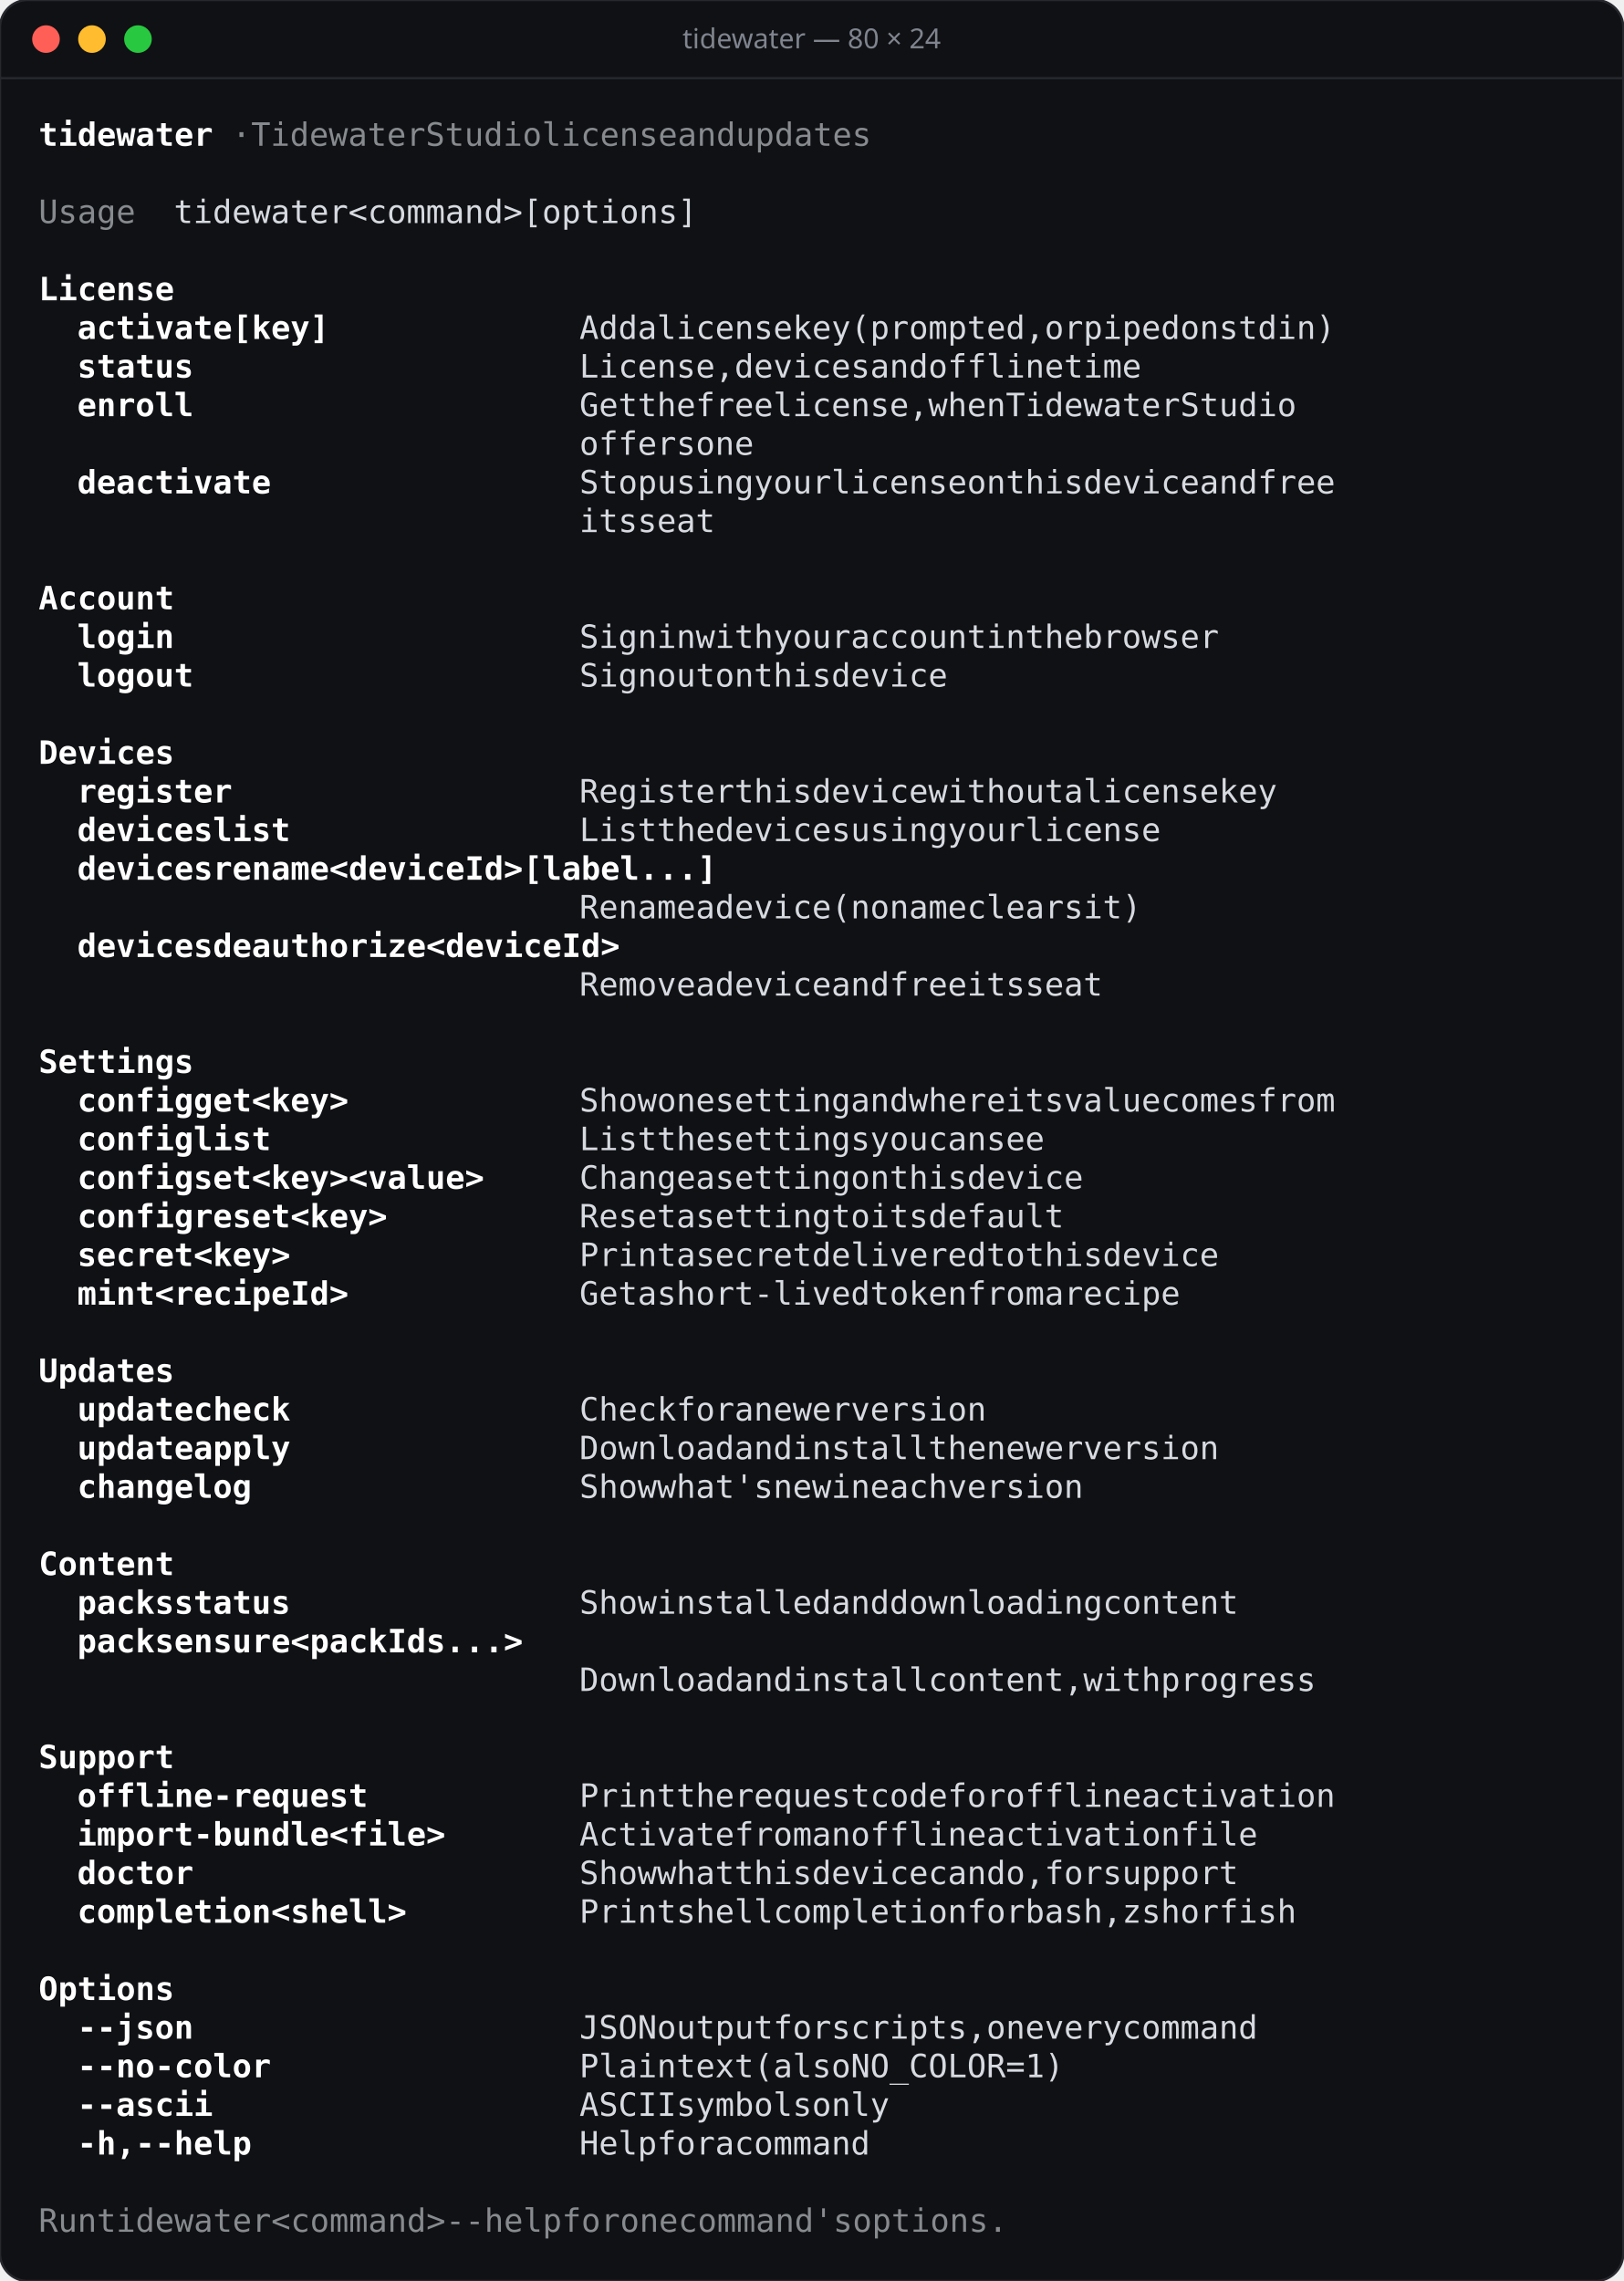
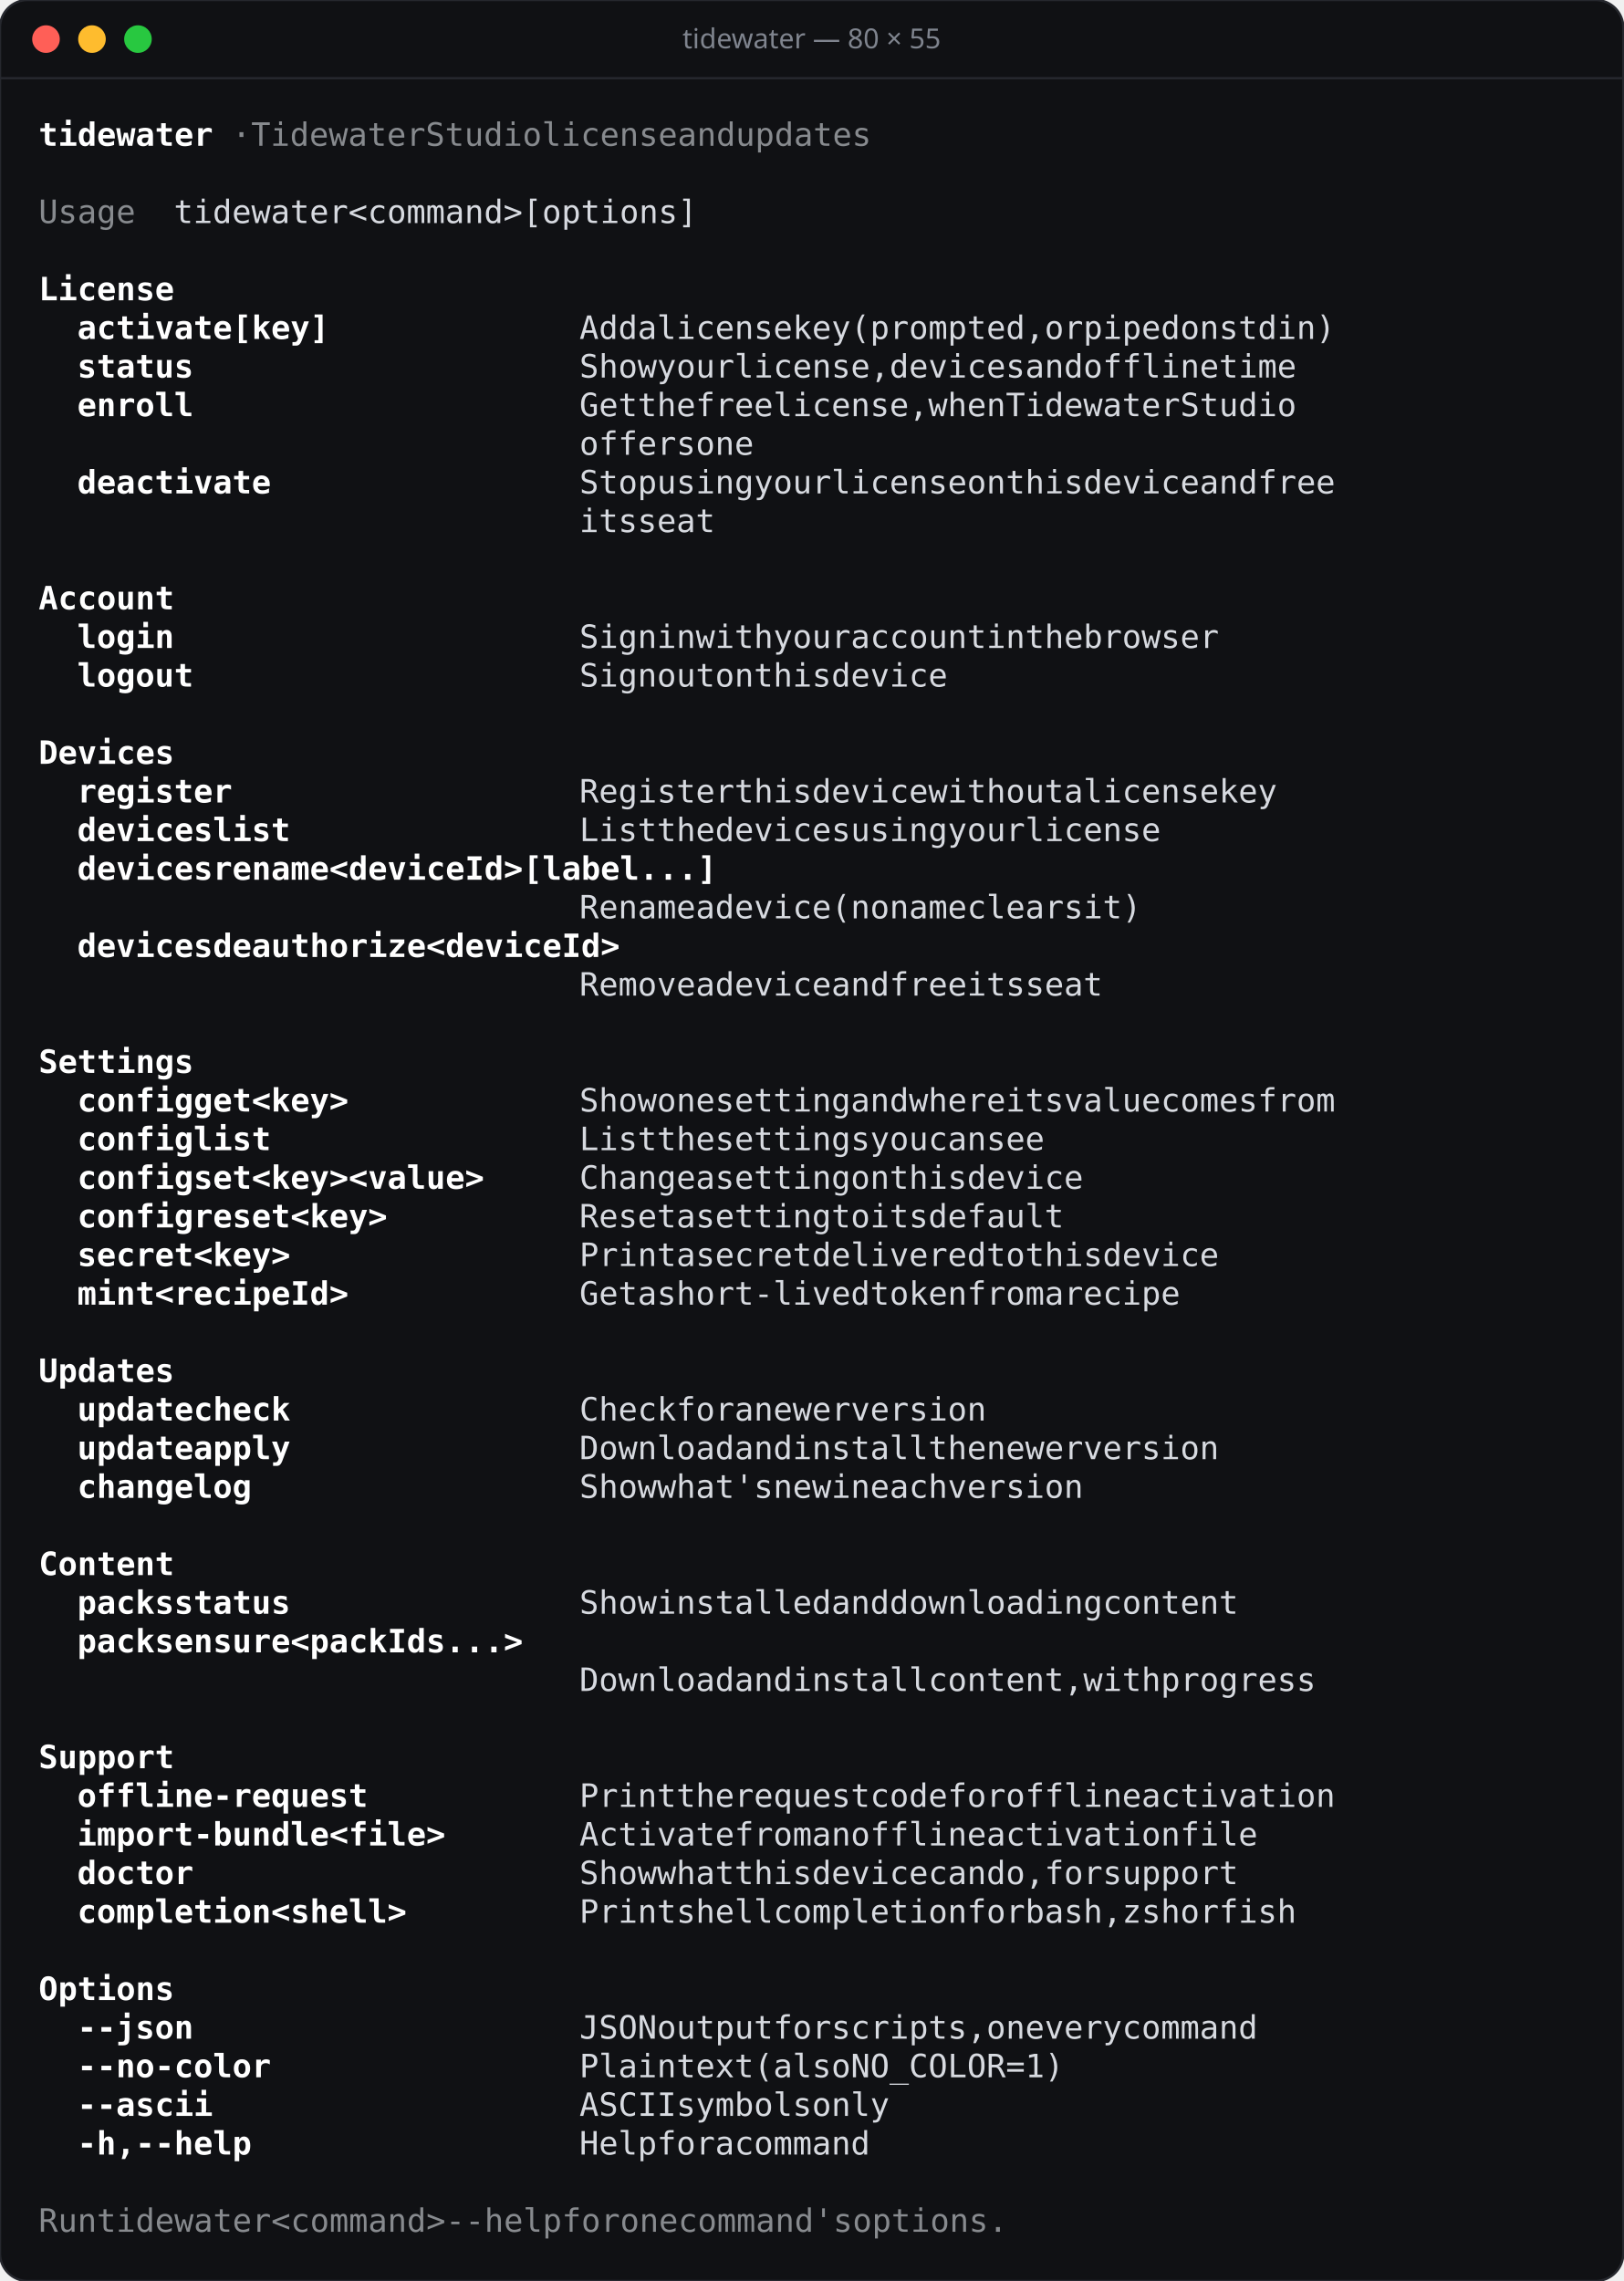
<svg xmlns="http://www.w3.org/2000/svg" width="706" height="992" viewBox="0 0 706 992">
  <rect width="706" height="992" rx="12" fill="#101114" stroke="#26282e" />
  <line x1="0" y1="34" x2="706" y2="34" stroke="#26282e" />
  <circle cx="20" cy="17" r="6" fill="#ff5f57" />
  <circle cx="40" cy="17" r="6" fill="#febc2e" />
  <circle cx="60" cy="17" r="6" fill="#28c840" />
-   <text x="353" y="21" text-anchor="middle" font-family="Rubik, system-ui, sans-serif" font-size="12" font-weight="500" fill="#7f848e">tidewater — 80 × 24</text>
+   <text x="353" y="21" text-anchor="middle" font-family="Rubik, system-ui, sans-serif" font-size="12" font-weight="500" fill="#7f848e">tidewater — 80 × 55</text>
  <g font-family="'JetBrains Mono', ui-monospace, monospace" font-size="14">
    <text x="16.8 25.2 33.6 42.0 50.4 58.8 67.2 75.6 84.0" y="63.4" fill="#ffffff" font-weight="600">tidewater</text>
    <text x="100.8 117.6 126.0 134.4 142.8 151.2 159.6 168.0 176.4 184.8 201.6 210.0 218.4 226.8 235.2 243.6 260.4 268.8 277.2 285.6 294.0 302.4 310.8 327.6 336.0 344.4 361.2 369.6 378.0 386.4 394.8 403.2 411.6" y="63.4" fill="#878a8e">·TidewaterStudiolicenseandupdates</text>
    <text x="16.8 25.2 33.6 42.0 50.4" y="97.0" fill="#878a8e">Usage</text>
    <text x="75.6 84.0 92.4 100.8 109.2 117.6 126.0 134.4 142.8 159.6 168.0 176.4 184.8 193.2 201.6 210.0 218.4 226.8 243.6 252.0 260.4 268.8 277.2 285.6 294.0 302.4 310.8" y="97.0" fill="#d7dae0">tidewater&lt;command&gt;[options]</text>
    <text x="16.8 25.2 33.6 42.0 50.4 58.8 67.2" y="130.6" fill="#ffffff" font-weight="600">License</text>
    <text x="33.6 42.0 50.4 58.8 67.2 75.6 84.0 92.4 109.2 117.6 126.0 134.4 142.8" y="147.4" fill="#ffffff" font-weight="600">activate[key]</text>
    <text x="252.0 260.4 268.8 285.6 302.4 310.8 319.2 327.6 336.0 344.4 352.8 369.6 378.0 386.4 403.2 411.6 420.0 428.4 436.8 445.2 453.6 462.0 470.4 478.8 495.6 504.0 520.8 529.2 537.6 546.0 554.4 571.2 579.6 596.4 604.8 613.2 621.6 630.0 638.4" y="147.4" fill="#d7dae0">Addalicensekey(prompted,orpipedonstdin)</text>
    <text x="33.6 42.0 50.4 58.8 67.2 75.6" y="164.2" fill="#ffffff" font-weight="600">status</text>
-     <text x="252.0 260.4 268.8 277.2 285.6 294.0 302.4 310.8 327.6 336.0 344.4 352.8 361.2 369.6 378.0 394.8 403.2 411.6 428.4 436.8 445.2 453.6 462.0 470.4 478.8 495.6 504.0 512.4 520.8" y="164.2" fill="#d7dae0">License,devicesandofflinetime</text>
+     <text x="252.0 260.4 268.8 277.2 294.0 302.4 310.8 319.2 336.0 344.4 352.8 361.2 369.6 378.0 386.4 394.8 411.6 420.0 428.4 436.8 445.2 453.6 462.0 478.8 487.2 495.6 512.4 520.8 529.2 537.6 546.0 554.4 562.8 579.6 588.0 596.4 604.8" y="164.2" fill="#d7dae0">Showyourlicense,devicesandofflinetime</text>
    <text x="33.6 42.0 50.4 58.8 67.2 75.6" y="181.0" fill="#ffffff" font-weight="600">enroll</text>
    <text x="252.0 260.4 268.8 285.6 294.0 302.4 319.2 327.6 336.0 344.4 361.2 369.6 378.0 386.4 394.8 403.2 411.6 420.0 436.8 445.2 453.6 462.0 478.8 487.2 495.6 504.0 512.4 520.8 529.2 537.6 546.0 562.8 571.2 579.6 588.0 596.4 604.8" y="181.0" fill="#d7dae0">Getthefreelicense,whenTidewaterStudio</text>
    <text x="252.0 260.4 268.8 277.2 285.6 294.0 310.8 319.2 327.6" y="197.8" fill="#d7dae0">offersone</text>
    <text x="33.6 42.0 50.4 58.8 67.2 75.6 84.0 92.4 100.8 109.2" y="214.6" fill="#ffffff" font-weight="600">deactivate</text>
    <text x="252.0 260.4 268.8 277.2 294.0 302.4 310.8 319.2 327.6 344.4 352.8 361.2 369.6 386.4 394.8 403.2 411.6 420.0 428.4 436.8 453.6 462.0 478.8 487.2 495.6 504.0 520.8 529.2 537.6 546.0 554.4 562.8 579.6 588.0 596.4 613.2 621.6 630.0 638.4" y="214.6" fill="#d7dae0">Stopusingyourlicenseonthisdeviceandfree</text>
    <text x="252.0 260.4 268.8 285.6 294.0 302.4 310.8" y="231.4" fill="#d7dae0">itsseat</text>
    <text x="16.8 25.2 33.6 42.0 50.4 58.8 67.2" y="265.0" fill="#ffffff" font-weight="600">Account</text>
    <text x="33.6 42.0 50.4 58.8 67.2" y="281.8" fill="#ffffff" font-weight="600">login</text>
    <text x="252.0 260.4 268.8 277.2 294.0 302.4 319.2 327.6 336.0 344.4 361.2 369.6 378.0 386.4 403.2 411.6 420.0 428.4 436.8 445.2 453.6 470.4 478.8 495.6 504.0 512.4 529.2 537.6 546.0 554.4 562.8 571.2 579.6" y="281.8" fill="#d7dae0">Signinwithyouraccountinthebrowser</text>
    <text x="33.6 42.0 50.4 58.8 67.2 75.6" y="298.6" fill="#ffffff" font-weight="600">logout</text>
    <text x="252.0 260.4 268.8 277.2 294.0 302.4 310.8 327.6 336.0 352.8 361.2 369.6 378.0 394.8 403.2 411.6 420.0 428.4 436.8" y="298.6" fill="#d7dae0">Signoutonthisdevice</text>
    <text x="16.8 25.2 33.6 42.0 50.4 58.8 67.2" y="332.2" fill="#ffffff" font-weight="600">Devices</text>
    <text x="33.6 42.0 50.4 58.8 67.2 75.6 84.0 92.4" y="349.0" fill="#ffffff" font-weight="600">register</text>
    <text x="252.0 260.4 268.8 277.2 285.6 294.0 302.4 310.8 327.6 336.0 344.4 352.8 369.6 378.0 386.4 394.8 403.2 411.6 428.4 436.8 445.2 453.6 462.0 470.4 478.8 495.6 512.4 520.8 529.2 537.6 546.0 554.4 562.8 579.6 588.0 596.4" y="349.0" fill="#d7dae0">Registerthisdevicewithoutalicensekey</text>
    <text x="33.6 42.0 50.4 58.8 67.2 75.6 84.0 100.8 109.2 117.6 126.0" y="365.8" fill="#ffffff" font-weight="600">deviceslist</text>
    <text x="252.0 260.4 268.8 277.2 294.0 302.4 310.8 327.6 336.0 344.4 352.8 361.2 369.6 378.0 394.8 403.2 411.6 420.0 428.4 445.2 453.6 462.0 470.4 487.2 495.6 504.0 512.4 520.8 529.2 537.6" y="365.8" fill="#d7dae0">Listthedevicesusingyourlicense</text>
    <text x="33.6 42.0 50.4 58.8 67.2 75.6 84.0 100.8 109.2 117.6 126.0 134.4 142.8 159.6 168.0 176.4 184.8 193.2 201.6 210.0 218.4 226.8 235.2 252.0 260.4 268.8 277.2 285.6 294.0 302.4 310.8 319.2 327.6" y="382.6" fill="#ffffff" font-weight="600">devicesrename&lt;deviceId&gt;[label...]</text>
    <text x="252.0 260.4 268.8 277.2 285.6 294.0 310.8 327.6 336.0 344.4 352.8 361.2 369.6 386.4 394.8 403.2 420.0 428.4 436.8 445.2 462.0 470.4 478.8 487.2 495.6 504.0 520.8 529.2 537.6" y="399.4" fill="#d7dae0">Renameadevice(nonameclearsit)</text>
    <text x="33.6 42.0 50.4 58.8 67.2 75.6 84.0 100.8 109.2 117.6 126.0 134.4 142.8 151.2 159.6 168.0 176.4 184.8 201.6 210.0 218.4 226.8 235.2 243.6 252.0 260.4 268.8 277.2" y="416.2" fill="#ffffff" font-weight="600">devicesdeauthorize&lt;deviceId&gt;</text>
    <text x="252.0 260.4 268.8 277.2 285.6 294.0 310.8 327.6 336.0 344.4 352.8 361.2 369.6 386.4 394.8 403.2 420.0 428.4 436.8 445.2 462.0 470.4 478.8 495.6 504.0 512.4 520.8" y="433.0" fill="#d7dae0">Removeadeviceandfreeitsseat</text>
    <text x="16.8 25.2 33.6 42.0 50.4 58.8 67.2 75.6" y="466.6" fill="#ffffff" font-weight="600">Settings</text>
    <text x="33.6 42.0 50.4 58.8 67.2 75.6 92.4 100.8 109.2 126.0 134.4 142.8 151.2 159.6" y="483.4" fill="#ffffff" font-weight="600">configget&lt;key&gt;</text>
    <text x="252.0 260.4 268.8 277.2 294.0 302.4 310.8 327.6 336.0 344.4 352.8 361.2 369.6 378.0 394.8 403.2 411.6 428.4 436.8 445.2 453.6 462.0 478.8 487.2 495.6 512.4 520.8 529.2 537.6 546.0 562.8 571.2 579.6 588.0 596.4 613.2 621.6 630.0 638.4" y="483.4" fill="#d7dae0">Showonesettingandwhereitsvaluecomesfrom</text>
    <text x="33.6 42.0 50.4 58.8 67.2 75.6 92.4 100.8 109.2 117.6" y="500.2" fill="#ffffff" font-weight="600">configlist</text>
    <text x="252.0 260.4 268.8 277.2 294.0 302.4 310.8 327.6 336.0 344.4 352.8 361.2 369.6 378.0 386.4 403.2 411.6 420.0 436.8 445.2 453.6 470.4 478.8 487.2" y="500.2" fill="#d7dae0">Listthesettingsyoucansee</text>
    <text x="33.6 42.0 50.4 58.8 67.2 75.6 92.4 100.8 109.2 126.0 134.4 142.8 151.2 159.6 176.4 184.8 193.2 201.6 210.0 218.4 226.8" y="517.0" fill="#ffffff" font-weight="600">configset&lt;key&gt;&lt;value&gt;</text>
    <text x="252.0 260.4 268.8 277.2 285.6 294.0 310.8 327.6 336.0 344.4 352.8 361.2 369.6 378.0 394.8 403.2 420.0 428.4 436.8 445.2 462.0 470.4 478.8 487.2 495.6 504.0" y="517.0" fill="#d7dae0">Changeasettingonthisdevice</text>
    <text x="33.6 42.0 50.4 58.8 67.2 75.6 92.4 100.8 109.2 117.6 126.0 142.8 151.2 159.6 168.0 176.4" y="533.8" fill="#ffffff" font-weight="600">configreset&lt;key&gt;</text>
    <text x="252.0 260.4 268.8 277.2 285.6 302.4 319.2 327.6 336.0 344.4 352.8 361.2 369.6 386.4 394.8 411.6 420.0 428.4 445.2 453.6 462.0 470.4 478.8 487.2 495.6" y="533.8" fill="#d7dae0">Resetasettingtoitsdefault</text>
    <text x="33.6 42.0 50.4 58.8 67.2 75.6 92.4 100.8 109.2 117.6 126.0" y="550.6" fill="#ffffff" font-weight="600">secret&lt;key&gt;</text>
    <text x="252.0 260.4 268.8 277.2 285.6 302.4 319.2 327.6 336.0 344.4 352.8 361.2 378.0 386.4 394.8 403.2 411.6 420.0 428.4 436.8 445.2 462.0 470.4 487.2 495.6 504.0 512.4 529.2 537.6 546.0 554.4 562.8 571.2" y="550.6" fill="#d7dae0">Printasecretdeliveredtothisdevice</text>
    <text x="33.6 42.0 50.4 58.8 75.6 84.0 92.4 100.8 109.2 117.6 126.0 134.4 142.8 151.2" y="567.4" fill="#ffffff" font-weight="600">mint&lt;recipeId&gt;</text>
    <text x="252.0 260.4 268.8 285.6 302.4 310.8 319.2 327.6 336.0 344.4 352.8 361.2 369.6 378.0 386.4 403.2 411.6 420.0 428.4 436.8 453.6 462.0 470.4 478.8 495.6 512.4 520.8 529.2 537.6 546.0 554.4" y="567.4" fill="#d7dae0">Getashort-livedtokenfromarecipe</text>
    <text x="16.8 25.2 33.6 42.0 50.4 58.8 67.2" y="601.0" fill="#ffffff" font-weight="600">Updates</text>
    <text x="33.6 42.0 50.4 58.8 67.2 75.6 92.4 100.8 109.2 117.6 126.0" y="617.8" fill="#ffffff" font-weight="600">updatecheck</text>
    <text x="252.0 260.4 268.8 277.2 285.6 302.4 310.8 319.2 336.0 352.8 361.2 369.6 378.0 386.4 403.2 411.6 420.0 428.4 436.8 445.2 453.6" y="617.8" fill="#d7dae0">Checkforanewerversion</text>
    <text x="33.6 42.0 50.4 58.8 67.2 75.6 92.4 100.8 109.2 117.6 126.0" y="634.6" fill="#ffffff" font-weight="600">updateapply</text>
    <text x="252.0 260.4 268.8 277.2 285.6 294.0 302.4 310.8 327.6 336.0 344.4 361.2 369.6 378.0 386.4 394.8 403.2 411.6 428.4 436.8 445.2 462.0 470.4 478.8 487.2 495.6 512.4 520.8 529.2 537.6 546.0 554.4 562.8" y="634.6" fill="#d7dae0">Downloadandinstallthenewerversion</text>
    <text x="33.6 42.0 50.4 58.8 67.2 75.6 84.0 92.4 100.8" y="651.4" fill="#ffffff" font-weight="600">changelog</text>
    <text x="252.0 260.4 268.8 277.2 294.0 302.4 310.8 319.2 327.6 336.0 352.8 361.2 369.6 386.4 394.8 411.6 420.0 428.4 436.8 453.6 462.0 470.4 478.8 487.2 495.6 504.0" y="651.4" fill="#d7dae0">Showwhat'snewineachversion</text>
    <text x="16.8 25.2 33.6 42.0 50.4 58.8 67.2" y="685.0" fill="#ffffff" font-weight="600">Content</text>
    <text x="33.6 42.0 50.4 58.8 67.2 84.0 92.4 100.8 109.2 117.6 126.0" y="701.8" fill="#ffffff" font-weight="600">packsstatus</text>
    <text x="252.0 260.4 268.8 277.2 294.0 302.4 310.8 319.2 327.6 336.0 344.4 352.8 361.2 378.0 386.4 394.8 411.6 420.0 428.4 436.8 445.2 453.6 462.0 470.4 478.8 487.2 495.6 512.4 520.8 529.2 537.6 546.0 554.4 562.8" y="701.8" fill="#d7dae0">Showinstalledanddownloadingcontent</text>
    <text x="33.6 42.0 50.4 58.8 67.2 84.0 92.4 100.8 109.2 117.6 126.0 142.8 151.2 159.6 168.0 176.4 184.8 193.2 201.6 210.0 218.4 226.8 235.2" y="718.6" fill="#ffffff" font-weight="600">packsensure&lt;packIds...&gt;</text>
    <text x="252.0 260.4 268.8 277.2 285.6 294.0 302.4 310.8 327.6 336.0 344.4 361.2 369.6 378.0 386.4 394.8 403.2 411.6 428.4 436.8 445.2 453.6 462.0 470.4 478.8 487.2 504.0 512.4 520.8 529.2 546.0 554.4 562.8 571.2 579.6 588.0 596.4 604.8" y="735.4" fill="#d7dae0">Downloadandinstallcontent,withprogress</text>
    <text x="16.8 25.2 33.6 42.0 50.4 58.8 67.2" y="769.0" fill="#ffffff" font-weight="600">Support</text>
    <text x="33.6 42.0 50.4 58.8 67.2 75.6 84.0 92.4 100.8 109.2 117.6 126.0 134.4 142.8 151.2" y="785.8" fill="#ffffff" font-weight="600">offline-request</text>
    <text x="252.0 260.4 268.8 277.2 285.6 302.4 310.8 319.2 336.0 344.4 352.8 361.2 369.6 378.0 386.4 403.2 411.6 420.0 428.4 445.2 453.6 462.0 478.8 487.2 495.6 504.0 512.4 520.8 529.2 546.0 554.4 562.8 571.2 579.6 588.0 596.4 604.8 613.2 621.6" y="785.8" fill="#d7dae0">Printtherequestcodeforofflineactivation</text>
    <text x="33.6 42.0 50.4 58.8 67.2 75.6 84.0 92.4 100.8 109.2 117.6 126.0 134.4 151.2 159.6 168.0 176.4 184.8 193.2" y="802.6" fill="#ffffff" font-weight="600">import-bundle&lt;file&gt;</text>
    <text x="252.0 260.4 268.8 277.2 285.6 294.0 302.4 310.8 327.6 336.0 344.4 352.8 369.6 378.0 394.8 403.2 411.6 420.0 428.4 436.8 445.2 462.0 470.4 478.8 487.2 495.6 504.0 512.4 520.8 529.2 537.6 554.4 562.8 571.2 579.6" y="802.6" fill="#d7dae0">Activatefromanofflineactivationfile</text>
    <text x="33.6 42.0 50.4 58.8 67.2 75.6" y="819.4" fill="#ffffff" font-weight="600">doctor</text>
    <text x="252.0 260.4 268.8 277.2 294.0 302.4 310.8 319.2 336.0 344.4 352.8 361.2 378.0 386.4 394.8 403.2 411.6 420.0 436.8 445.2 453.6 470.4 478.8 487.2 504.0 512.4 520.8 537.6 546.0 554.4 562.8 571.2 579.6 588.0" y="819.4" fill="#d7dae0">Showwhatthisdevicecando,forsupport</text>
    <text x="33.6 42.0 50.4 58.8 67.2 75.6 84.0 92.4 100.8 109.2 126.0 134.4 142.8 151.2 159.6 168.0 176.4" y="836.2" fill="#ffffff" font-weight="600">completion&lt;shell&gt;</text>
    <text x="252.0 260.4 268.8 277.2 285.6 302.4 310.8 319.2 327.6 336.0 352.8 361.2 369.6 378.0 386.4 394.8 403.2 411.6 420.0 428.4 445.2 453.6 462.0 478.8 487.2 495.6 504.0 512.4 529.2 537.6 546.0 562.8 571.2 588.0 596.4 604.8 613.2" y="836.2" fill="#d7dae0">Printshellcompletionforbash,zshorfish</text>
    <text x="16.8 25.2 33.6 42.0 50.4 58.8 67.2" y="869.8" fill="#ffffff" font-weight="600">Options</text>
    <text x="33.6 42.0 50.4 58.8 67.2 75.6" y="886.6" fill="#ffffff" font-weight="600">--json</text>
    <text x="252.0 260.4 268.8 277.2 294.0 302.4 310.8 319.2 327.6 336.0 352.8 361.2 369.6 386.4 394.8 403.2 411.6 420.0 428.4 436.8 445.2 462.0 470.4 487.2 495.6 504.0 512.4 520.8 537.6 546.0 554.4 562.8 571.2 579.6 588.0" y="886.6" fill="#d7dae0">JSONoutputforscripts,oneverycommand</text>
    <text x="33.6 42.0 50.4 58.8 67.2 75.6 84.0 92.4 100.8 109.2" y="903.4" fill="#ffffff" font-weight="600">--no-color</text>
    <text x="252.0 260.4 268.8 277.2 285.6 302.4 310.8 319.2 327.6 344.4 352.8 361.2 369.6 378.0 394.8 403.2 411.6 420.0 428.4 436.8 445.2 453.6 462.0 470.4 478.8" y="903.4" fill="#d7dae0">Plaintext(alsoNO_COLOR=1)</text>
    <text x="33.6 42.0 50.4 58.8 67.2 75.6 84.0" y="920.2" fill="#ffffff" font-weight="600">--ascii</text>
    <text x="252.0 260.4 268.8 277.2 285.6 302.4 310.8 319.2 327.6 336.0 344.4 352.8 369.6 378.0 386.4 394.8" y="920.2" fill="#d7dae0">ASCIIsymbolsonly</text>
    <text x="33.6 42.0 50.4 67.2 75.6 84.0 92.4 100.8 109.2" y="937.0" fill="#ffffff" font-weight="600">-h,--help</text>
    <text x="252.0 260.4 268.8 277.2 294.0 302.4 310.8 327.6 344.4 352.8 361.2 369.6 378.0 386.4 394.8" y="937.0" fill="#d7dae0">Helpforacommand</text>
    <text x="16.8 25.2 33.6 50.4 58.8 67.2 75.6 84.0 92.4 100.8 109.2 117.6 134.4 142.8 151.2 159.6 168.0 176.4 184.8 193.2 201.6 218.4 226.8 235.2 243.6 252.0 260.4 277.2 285.6 294.0 310.8 319.2 327.6 344.4 352.8 361.2 369.6 378.0 386.4 394.8 403.2 411.6 428.4 436.8 445.2 453.6 462.0 470.4 478.8 487.2" y="970.6" fill="#878a8e">Runtidewater&lt;command&gt;--helpforonecommand'soptions.</text>
  </g>
</svg>
